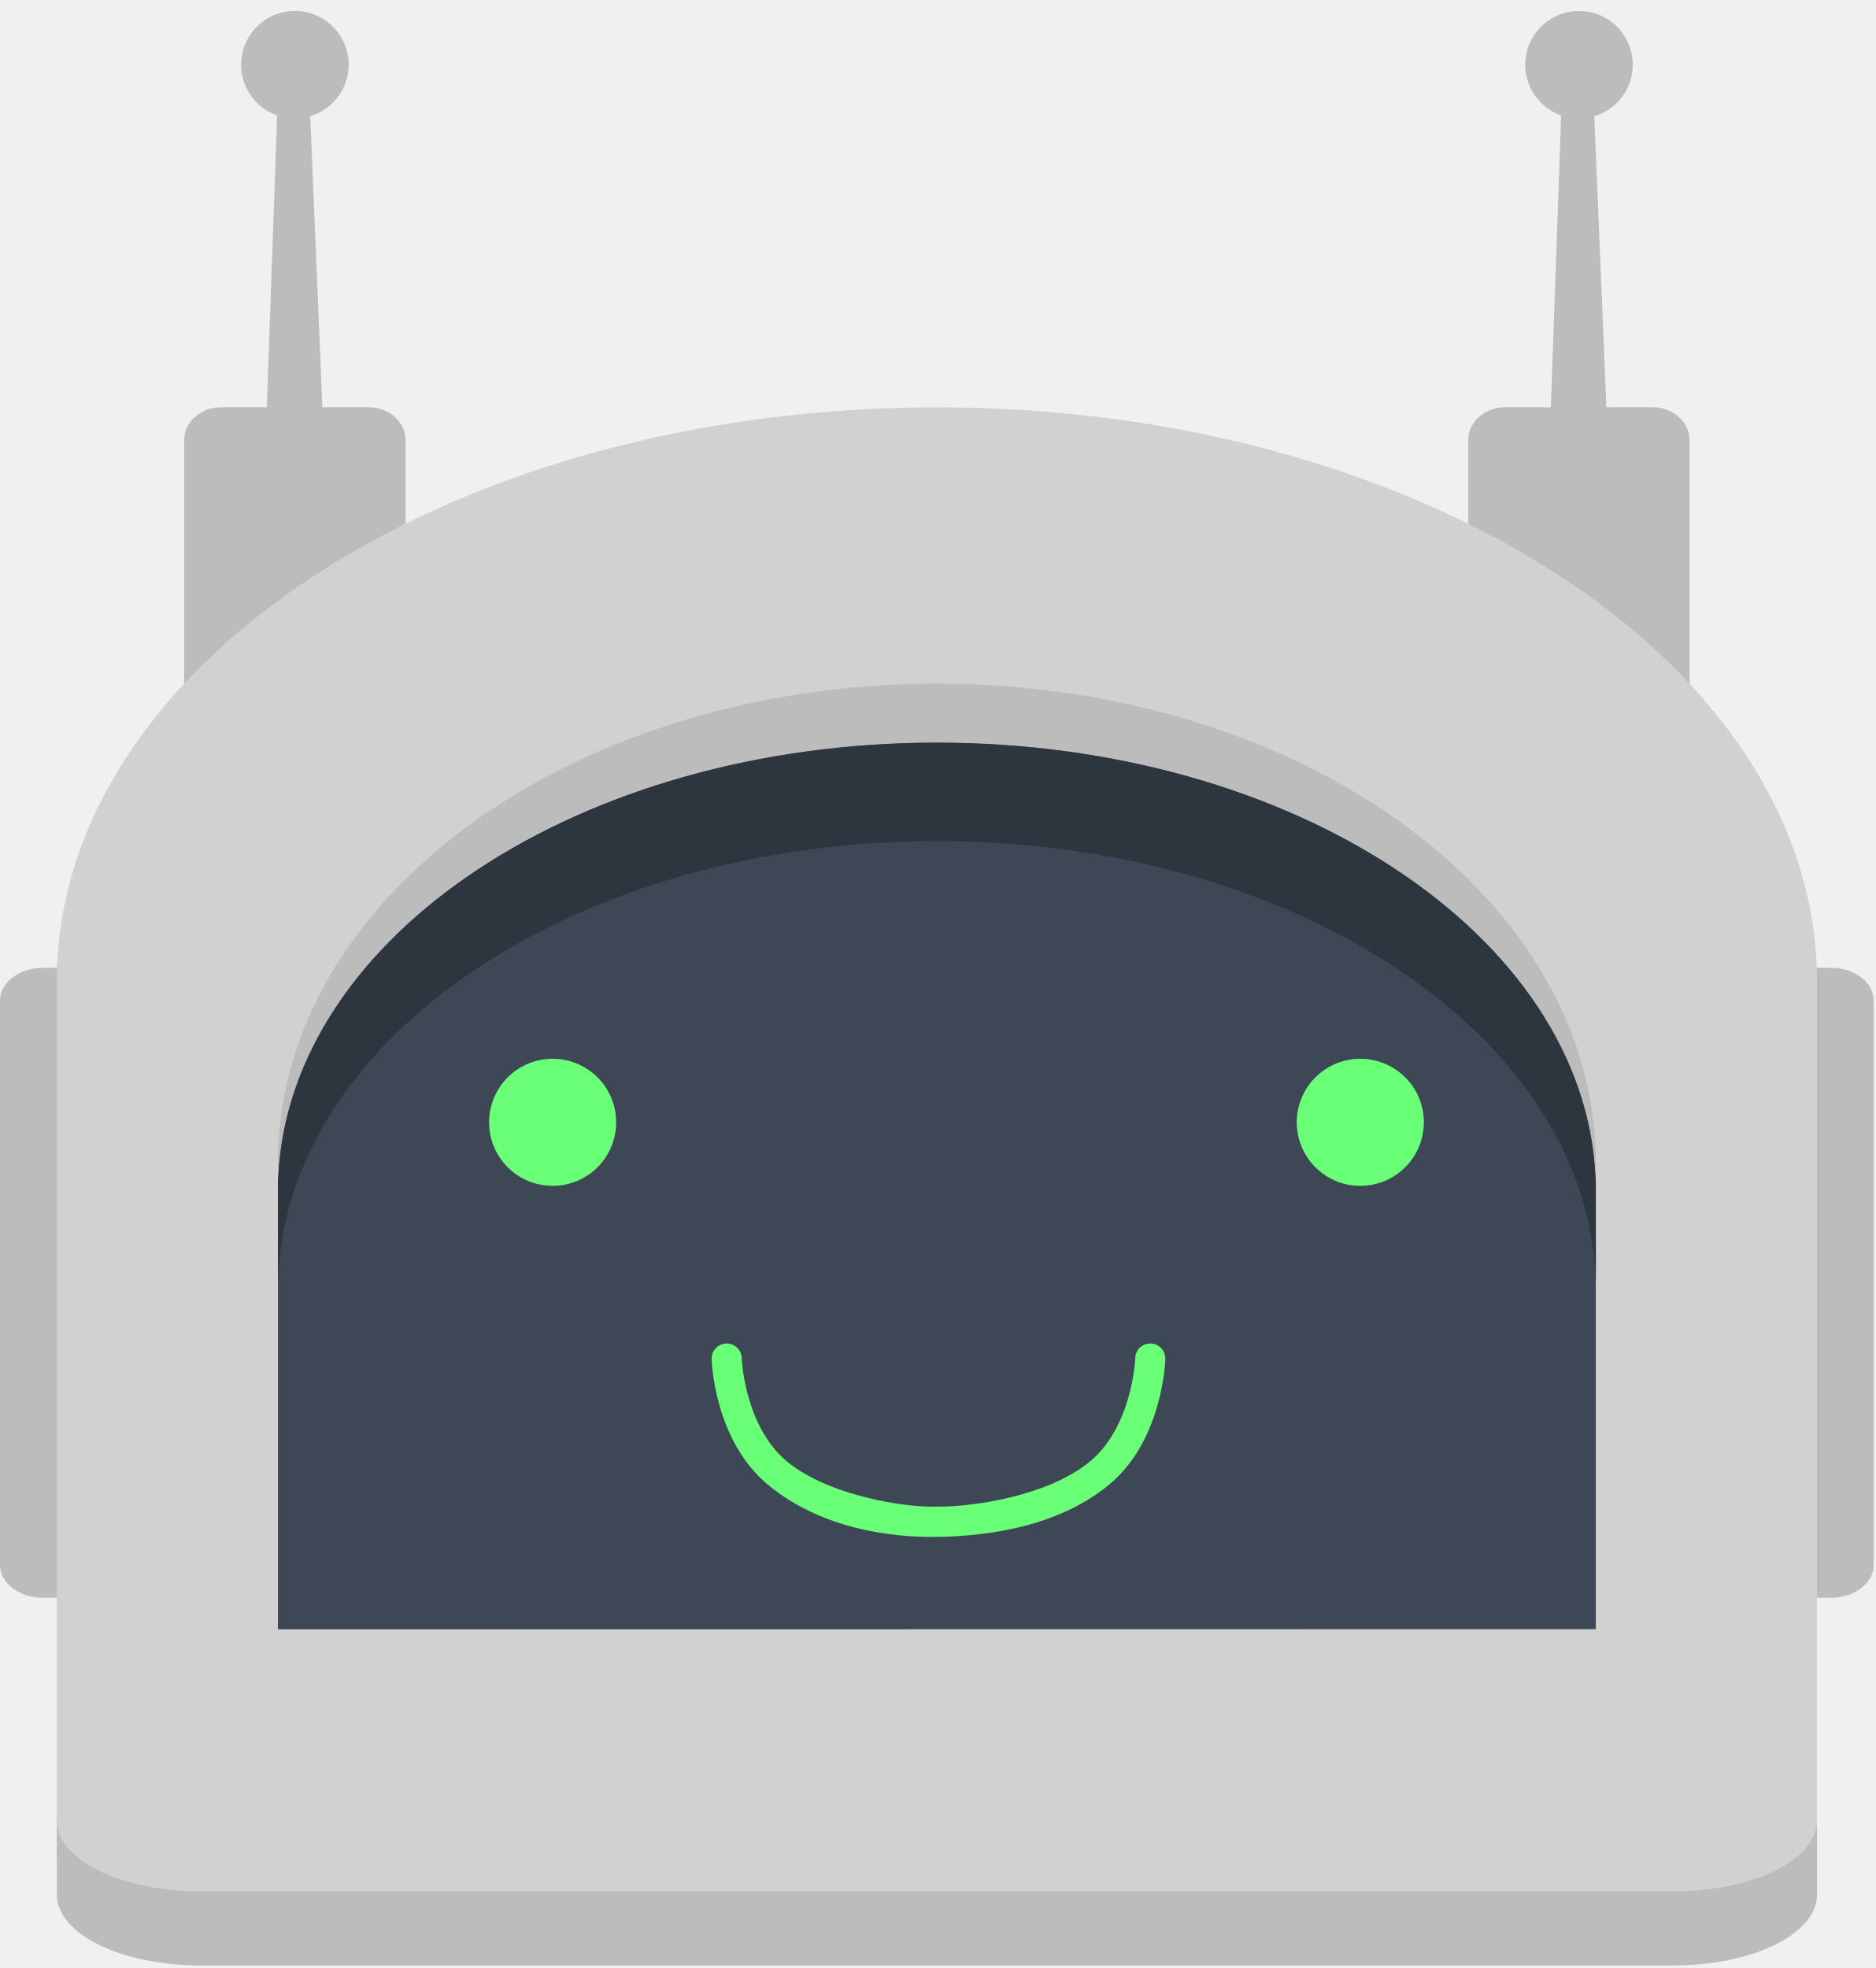
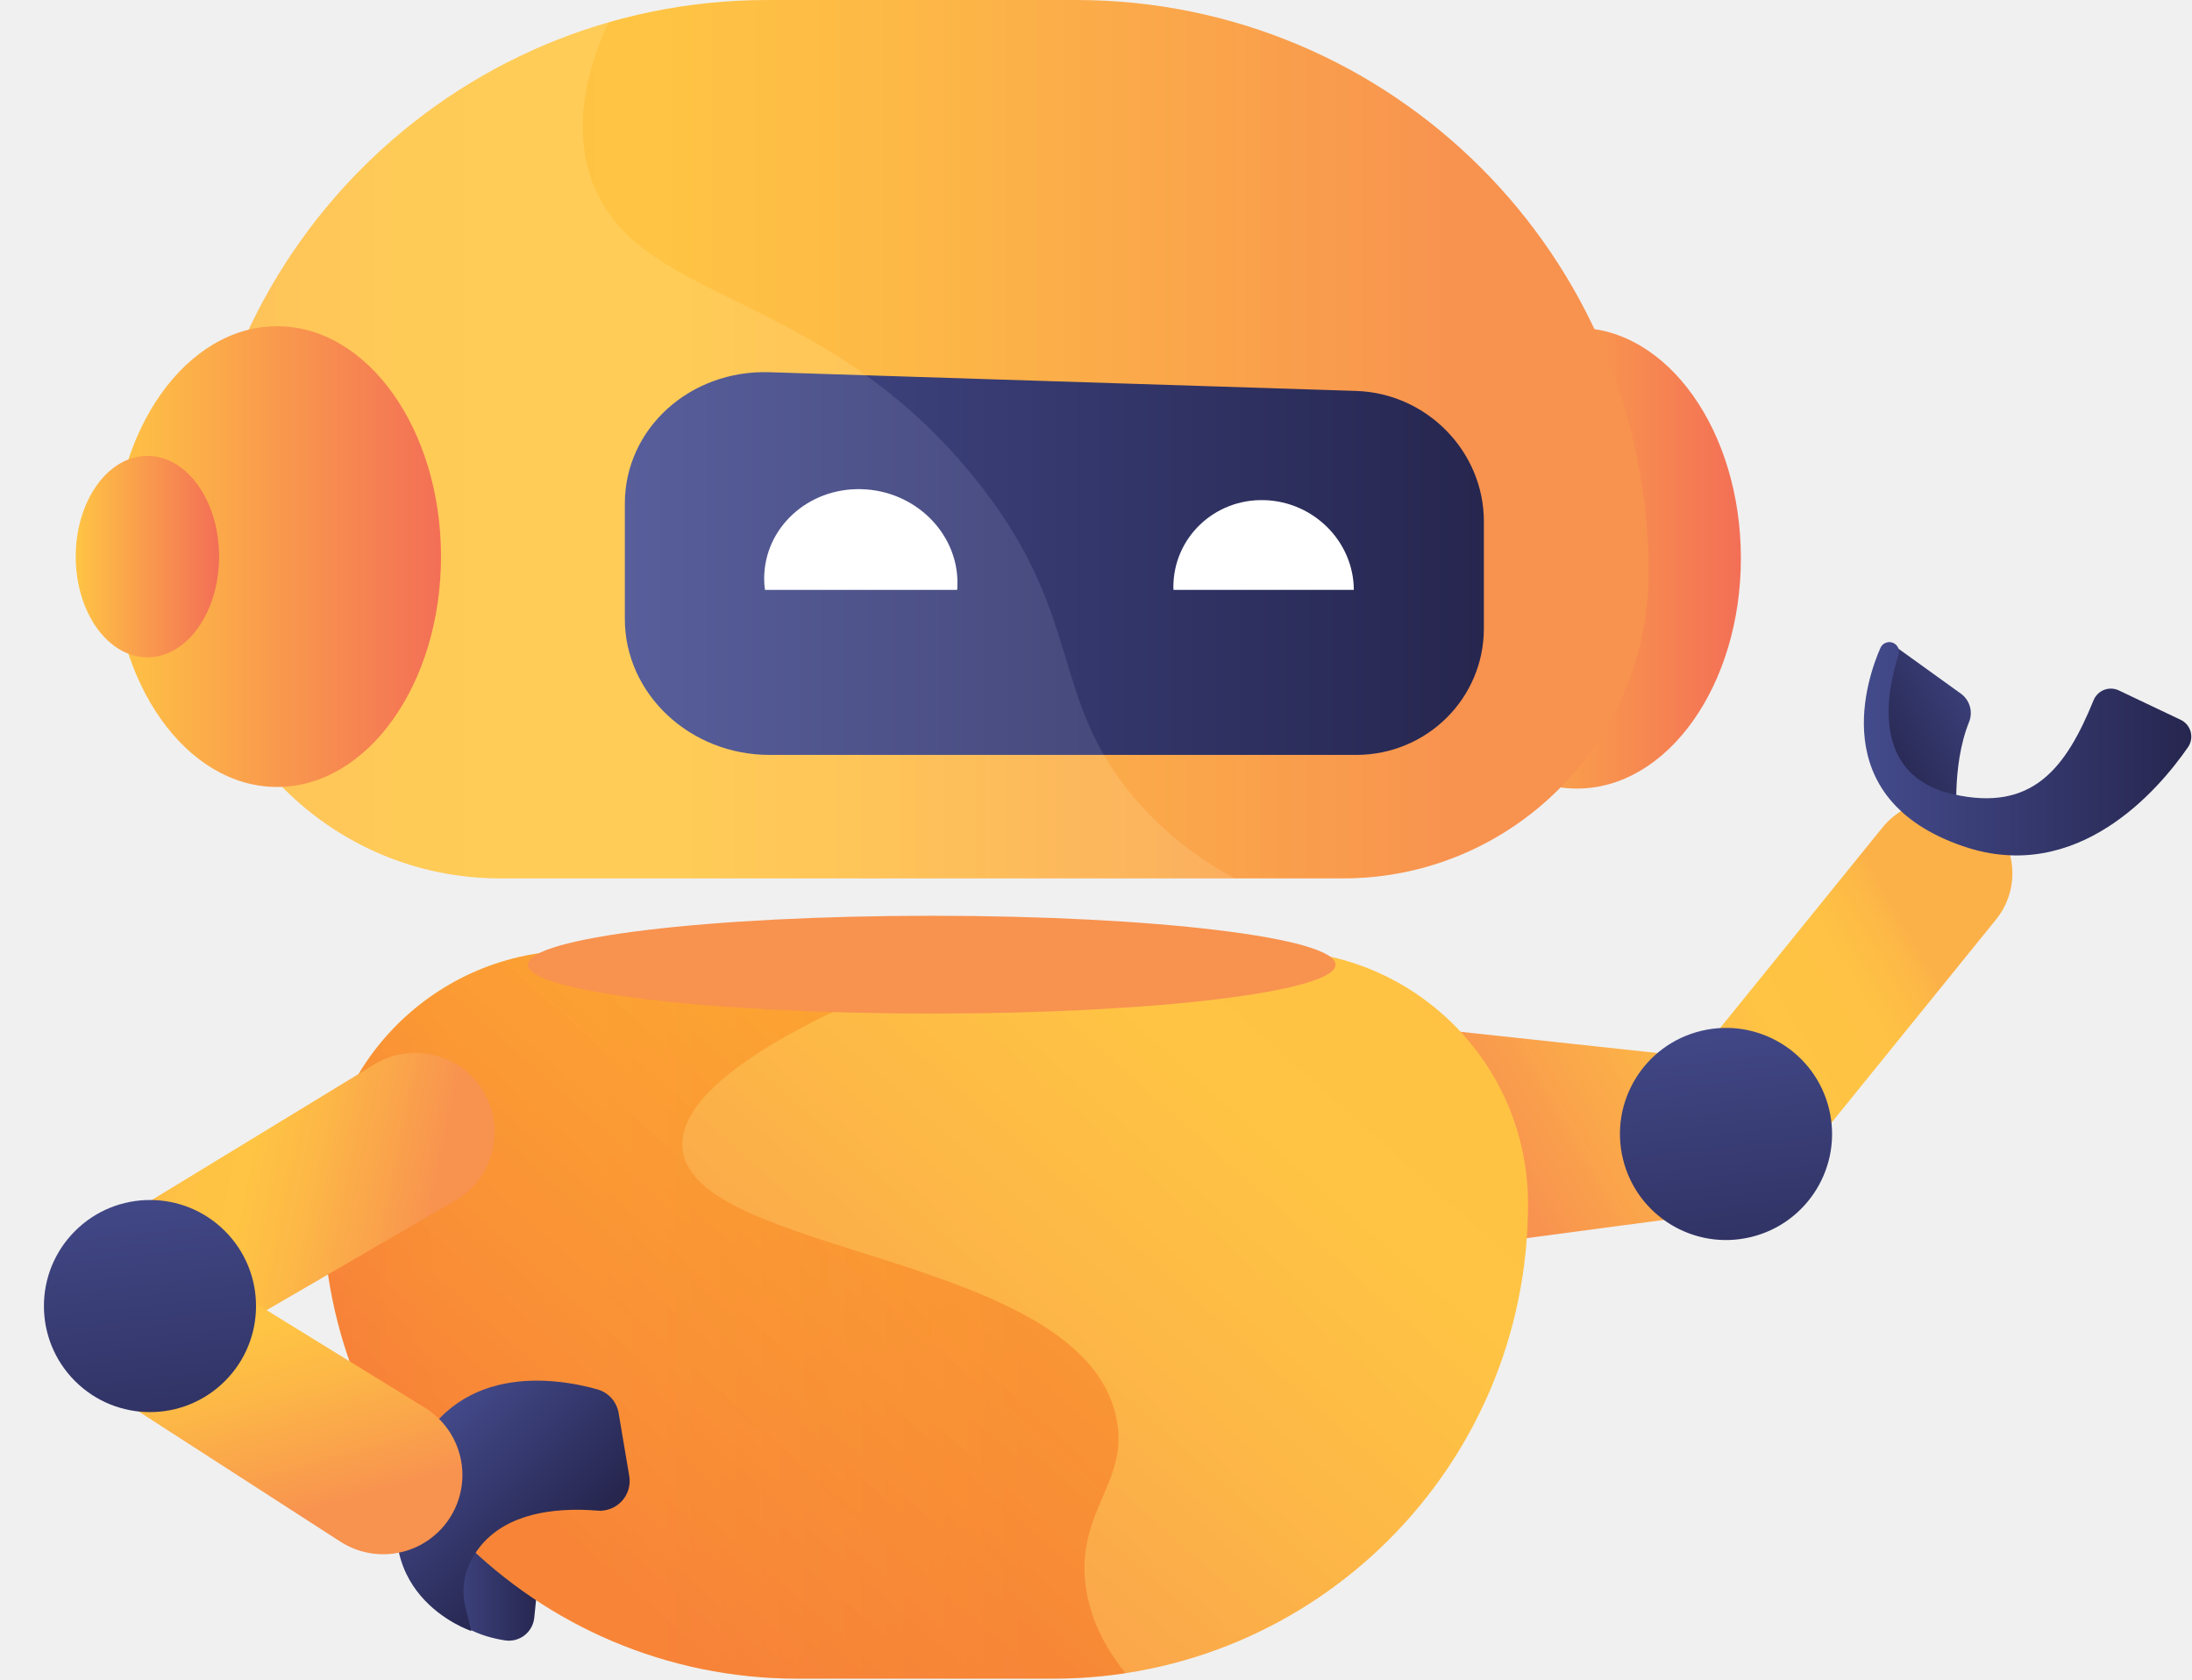
- <svg xmlns="http://www.w3.org/2000/svg" width="627" height="658" viewBox="0 0 627 658" fill="none">
-   <path d="M33.97 523.207C33.97 529.267 27.57 534.207 19.66 534.207H14.3C6.4 534.207 0 529.297 0 523.207V334.587C0 328.587 6.4 323.587 14.3 323.587H19.66C27.57 323.587 33.97 328.497 33.97 334.587V523.207Z" fill="#BCBCBC" />
-   <path d="M626.46 523.207C626.46 529.267 620.06 534.207 612.15 534.207H606.79C598.89 534.207 592.49 529.297 592.49 523.207V334.587C592.49 328.587 598.89 323.587 606.79 323.587H612.15C620.06 323.587 626.46 328.497 626.46 334.587V523.207Z" fill="#BCBCBC" />
-   <path d="M116.323 24.519C117.921 14.724 111.277 5.488 101.482 3.889C91.687 2.29 82.451 8.935 80.852 18.73C79.253 28.525 85.898 37.761 95.693 39.36C105.488 40.959 114.724 34.314 116.323 24.519Z" fill="#BCBCBC" />
-   <path d="M108.95 164.176H88.22L93.25 21.627H103L108.95 164.176Z" fill="#BCBCBC" />
-   <path d="M135.59 243.676C135.59 249.736 130.07 254.676 123.26 254.676H73.91C67.1 254.676 61.57 249.766 61.57 243.676V147.167C61.57 141.107 67.1 136.167 73.91 136.167H123.26C130.07 136.167 135.59 141.077 135.59 147.167V243.676Z" fill="#BCBCBC" />
-   <path d="M545.391 25.805C547.689 16.15 541.726 6.46 532.071 4.162C522.416 1.863 512.726 7.827 510.428 17.482C508.13 27.136 514.093 36.826 523.748 39.125C533.403 41.423 543.093 35.459 545.391 25.805Z" fill="#BCBCBC" />
-   <path d="M538.24 164.176H517.51L522.54 21.627H532.29L538.24 164.176Z" fill="#BCBCBC" />
-   <path d="M564.88 243.676C564.88 249.736 559.36 254.676 552.55 254.676H503.2C496.39 254.676 490.86 249.766 490.86 243.676V147.167C490.86 141.107 496.39 136.167 503.2 136.167H552.53C559.34 136.167 564.86 141.077 564.86 147.167L564.88 243.676Z" fill="#BCBCBC" />
-   <path d="M607.31 321.727C602.15 218.727 472.47 136.197 313.23 136.197C153.99 136.197 24.31 218.697 19.15 321.727C19.034 322.756 18.974 323.791 18.97 324.827V620.177C18.97 640.567 40.34 657.097 66.71 657.097H559.71C586.08 657.097 607.45 640.567 607.45 620.177V324.827C607.459 323.791 607.412 322.757 607.31 321.727Z" fill="#D1D1D1" />
-   <path d="M559.75 632.346H66.75C40.38 632.346 19.01 621.766 19.01 608.706V633.487C19.01 646.547 40.38 657.127 66.75 657.127H559.75C586.12 657.127 607.49 646.547 607.49 633.487V608.677C607.53 621.737 586.12 632.346 559.75 632.346Z" fill="#BCBCBC" />
-   <path d="M533.53 544.697V385.837C533.53 384.967 533.53 384.107 533.4 383.257C529.53 297.347 432.45 228.597 313.23 228.597C194.01 228.597 96.92 297.347 93.05 383.257C92.97 384.107 92.92 384.967 92.92 385.837V544.697H533.53Z" fill="#BCBCBC" />
-   <path d="M533.53 544.696V395.696C533.527 394.891 533.484 394.087 533.4 393.286C529.53 312.746 432.4 248.286 313.22 248.286C194.04 248.286 96.92 312.776 93.05 393.346C92.966 394.147 92.923 394.951 92.92 395.756V544.756L533.53 544.696Z" fill="#3D4756" />
-   <path d="M533.41 393.347C529.54 312.807 432.41 248.347 313.23 248.347C194.05 248.347 96.92 312.777 93.05 393.347C92.966 394.147 92.923 394.952 92.92 395.757V428.657C92.92 427.847 92.97 427.037 93.05 426.237C96.92 345.697 194.05 281.237 313.23 281.237C432.41 281.237 529.54 345.717 533.41 426.237C533.49 427.037 533.54 427.847 533.54 428.657V395.757C533.537 394.952 533.494 394.147 533.41 393.347Z" fill="#2D353F" />
-   <path d="M206.01 375.247C206.01 379.449 204.764 383.558 202.429 387.052C200.094 390.547 196.775 393.271 192.892 394.879C189.009 396.487 184.736 396.908 180.614 396.088C176.492 395.268 172.706 393.244 169.734 390.273C166.762 387.301 164.738 383.514 163.918 379.392C163.098 375.27 163.519 370.997 165.128 367.115C166.736 363.232 169.46 359.913 172.954 357.578C176.449 355.243 180.557 353.997 184.76 353.997C190.396 353.997 195.801 356.235 199.786 360.221C203.771 364.206 206.01 369.611 206.01 375.247V375.247Z" fill="#69FF77" />
-   <path d="M476.04 375.247C476.04 379.449 474.794 383.558 472.459 387.052C470.124 390.547 466.805 393.271 462.922 394.879C459.039 396.487 454.766 396.908 450.644 396.088C446.522 395.268 442.736 393.244 439.764 390.273C436.792 387.301 434.768 383.514 433.948 379.392C433.128 375.27 433.549 370.997 435.158 367.115C436.766 363.232 439.49 359.913 442.984 357.578C446.479 355.243 450.587 353.997 454.79 353.997C457.581 353.995 460.345 354.544 462.924 355.611C465.502 356.679 467.845 358.244 469.819 360.218C471.792 362.191 473.358 364.534 474.425 367.113C475.493 369.692 476.041 372.456 476.04 375.247Z" fill="#69FF77" />
-   <path d="M384.71 449.196C384.05 449.175 383.392 449.285 382.775 449.519C382.158 449.753 381.593 450.107 381.113 450.561C380.633 451.015 380.248 451.559 379.98 452.162C379.712 452.766 379.565 453.416 379.55 454.076C379.55 454.376 378.64 476.906 364.32 488.726C350.63 500.016 325.81 503.796 313.76 503.726C302.51 504.216 276.9 499.976 263.21 488.726C248.89 476.906 247.99 454.376 247.98 454.076C247.961 453.417 247.812 452.767 247.542 452.165C247.272 451.562 246.886 451.019 246.406 450.566C245.926 450.113 245.361 449.758 244.744 449.523C244.127 449.289 243.47 449.177 242.81 449.196C242.15 449.215 241.5 449.364 240.898 449.634C240.296 449.905 239.752 450.291 239.299 450.771C238.846 451.251 238.492 451.816 238.257 452.432C238.022 453.049 237.911 453.707 237.93 454.366C237.93 455.476 238.93 481.696 256.82 496.486C275.11 511.576 298.7 513.866 311.37 513.866C326.5 513.866 352.42 511.576 370.71 496.486C388.63 481.696 389.57 455.486 389.6 454.366C389.623 453.705 389.514 453.045 389.279 452.426C389.045 451.807 388.69 451.24 388.235 450.76C387.78 450.279 387.235 449.893 386.629 449.624C386.024 449.356 385.372 449.211 384.71 449.196V449.196Z" fill="#69FF77" />
+ <svg xmlns="http://www.w3.org/2000/svg" width="1865" height="1429" viewBox="0 0 1865 1429" fill="none">
+   <path d="M415.321 1281.15C415.321 1281.15 354.321 1316.71 372.561 1358.58C383.491 1383.77 410.161 1392.58 429.691 1395.64C432.605 1396.08 435.578 1395.92 438.43 1395.18C441.281 1394.43 443.951 1393.12 446.277 1391.31C448.603 1389.5 450.538 1387.24 451.962 1384.66C453.386 1382.08 454.27 1379.23 454.561 1376.3L458.081 1341.67L415.321 1281.15Z" fill="url(#paint0_linear_74_1031)" />
+   <path d="M1147 930.09C1143.32 964.23 1168.09 1062.62 1202.23 1066.29L1483.52 1028.84L1496.86 905.22L1215.51 874.92C1207.39 874.04 1199.17 874.77 1191.33 877.067C1183.5 879.364 1176.19 883.183 1169.82 888.307C1163.46 893.431 1158.17 899.758 1154.25 906.927C1150.34 914.097 1147.87 921.968 1147 930.09V930.09Z" fill="url(#paint1_linear_74_1031)" />
+   <path d="M1689.14 694.78C1676.32 684.403 1659.91 679.543 1643.51 681.269C1627.1 682.994 1612.06 691.163 1601.68 703.98L1423.61 923.91L1520.27 1002.16L1698.34 782.23C1708.72 769.413 1713.58 753 1711.85 736.6C1710.13 720.2 1701.96 705.157 1689.14 694.78Z" fill="url(#paint2_linear_74_1031)" />
+   <path d="M1489.56 1052.52C1538.02 1040.91 1567.89 992.205 1556.27 943.745C1544.66 895.286 1495.96 865.418 1447.5 877.034C1399.04 888.65 1369.17 937.352 1380.78 985.812C1392.4 1034.27 1441.1 1064.14 1489.56 1052.52Z" fill="url(#paint3_linear_74_1031)" />
+   <path d="M1341.7 670.91C1418.73 670.91 1481.17 583.162 1481.17 474.92C1481.17 366.678 1418.73 278.93 1341.7 278.93C1264.67 278.93 1202.23 366.678 1202.23 474.92C1202.23 583.162 1264.67 670.91 1341.7 670.91Z" fill="url(#paint4_linear_74_1031)" />
+   <path d="M915.441 0H652.951C383.801 0 165.611 218.19 165.611 487.34C165.611 630.96 282.041 747.34 425.611 747.34H1142.69C1286.31 747.34 1402.69 630.91 1402.69 487.34C1402.78 218.19 1184.6 0 915.441 0Z" fill="url(#paint5_linear_74_1031)" />
+   <path d="M896.151 1428.2H678.581C455.501 1428.2 274.651 1247.35 274.651 1024.27C274.651 905.27 371.151 808.72 490.191 808.72H1084.54C1203.54 808.72 1300.08 905.23 1300.08 1024.27C1300.08 1247.35 1119.23 1428.2 896.151 1428.2Z" fill="url(#paint6_linear_74_1031)" />
+   <path d="M1153.71 642.28H654.711C587.091 642.28 531.611 590.45 531.611 526.51V428.51C531.611 364.57 587.091 314.51 654.711 316.67L1153.71 332.59C1214.1 334.51 1262.5 384.22 1262.5 443.59V534.7C1262.5 594.11 1214.1 642.28 1153.71 642.28Z" fill="url(#paint7_linear_74_1031)" />
+   <path d="M814.621 495.78C814.621 498.02 814.511 501.86 814.311 501.86H650.861C650.41 498.743 650.179 495.599 650.171 492.45C650.171 449.08 687.451 414.92 733.061 416.19C778.261 417.47 814.621 453.1 814.621 495.78Z" fill="white" />
+   <path d="M1151.86 501.839H998.391C998.391 501.839 998.321 500.479 998.321 499.509C998.321 457.589 1033.09 424.319 1075.67 425.509C1117.8 426.709 1151.68 460.839 1151.86 501.839Z" fill="white" />
+   <g style="mix-blend-mode:soft-light" opacity="0.3">
+     <path d="M965.272 679.04C891.062 591.85 924.042 522.12 827.022 403.96C693.542 241.39 537.862 259.78 502.152 149.52C492.262 118.96 491.152 77.03 517.642 19.06C314.332 77.7 165.642 265.15 165.642 487.34C165.642 630.96 282.062 747.34 425.642 747.34H1050.56C1013.15 726.99 985.802 703.15 965.272 679.04Z" fill="white" />
+   </g>
+   <path d="M235.741 669.54C312.769 669.54 375.211 581.792 375.211 473.55C375.211 365.308 312.769 277.56 235.741 277.56C158.714 277.56 96.272 365.308 96.272 473.55C96.272 581.792 158.714 669.54 235.741 669.54Z" fill="url(#paint8_linear_74_1031)" />
+   <path d="M125.422 559.25C159.105 559.25 186.412 520.881 186.412 473.55C186.412 426.219 159.105 387.85 125.422 387.85C91.738 387.85 64.432 426.219 64.432 473.55C64.432 520.881 91.738 559.25 125.422 559.25Z" fill="url(#paint9_linear_74_1031)" />
+   <path style="mix-blend-mode:multiply" opacity="0.4" d="M949.731 1205.84C919.881 1065.65 589.731 1069.04 580.731 977.41C573.861 906.76 763.371 836.84 787.191 828.04C807.571 820.53 827.791 814.17 847.811 808.72H490.191C371.191 808.72 274.651 905.23 274.651 1024.27C274.651 1247.35 455.491 1428.2 678.581 1428.2H896.151C916.733 1428.21 937.285 1426.65 957.631 1423.55C938.701 1400.08 926.361 1374.41 923.371 1346.4C916.751 1284.3 961.291 1260.15 949.731 1205.84Z" fill="url(#paint10_linear_74_1031)" />
+   <path d="M792.721 862.33C982.492 862.33 1136.33 843.705 1136.33 820.73C1136.33 797.755 982.492 779.13 792.721 779.13C602.951 779.13 449.111 797.755 449.111 820.73C449.111 843.705 602.951 862.33 792.721 862.33Z" fill="url(#paint11_linear_74_1031)" />
+   <path d="M106.242 1034.91L319.002 905.26C326.604 900.735 335.023 897.751 343.778 896.479C352.534 895.208 361.454 895.673 370.029 897.849C378.605 900.024 386.668 903.868 393.758 909.16C400.848 914.451 406.826 921.088 411.352 928.69C415.877 936.292 418.861 944.711 420.132 953.467C421.404 962.222 420.939 971.142 418.763 979.718C416.587 988.293 412.744 996.356 407.452 1003.45C402.16 1010.54 395.524 1016.51 387.922 1021.04L172.092 1146.5L106.242 1034.91Z" fill="url(#paint12_linear_74_1031)" />
+   <path d="M526.332 1202.14L535.392 1255.86C536.024 1259.67 535.777 1263.57 534.669 1267.27C533.56 1270.97 531.62 1274.37 528.997 1277.2C526.374 1280.03 523.137 1282.23 519.534 1283.62C515.931 1285.01 512.058 1285.56 508.212 1285.22C473.212 1282.35 420.302 1286.14 399.522 1330.22C394.119 1341.85 392.88 1354.99 396.012 1367.43L401.012 1387.68C401.012 1387.68 303.472 1355.55 349.572 1245.05C385.772 1158.28 472.572 1172.05 508.172 1182.05C512.792 1183.33 516.953 1185.9 520.169 1189.46C523.384 1193.02 525.522 1197.41 526.332 1202.14V1202.14Z" fill="url(#paint13_linear_74_1031)" />
+   <path d="M149.862 1067.25L361.982 1197.96C369.467 1202.68 375.95 1208.83 381.059 1216.05C386.169 1223.27 389.806 1231.44 391.762 1240.06C393.718 1248.69 393.955 1257.63 392.46 1266.35C390.964 1275.07 387.766 1283.41 383.047 1290.9C378.328 1298.38 372.181 1304.86 364.956 1309.97C357.732 1315.08 349.572 1318.72 340.942 1320.67C332.312 1322.63 323.382 1322.87 314.66 1321.37C305.939 1319.88 297.597 1316.68 290.112 1311.96L80.322 1176.59L149.862 1067.25Z" fill="url(#paint14_linear_74_1031)" />
+   <path d="M191.407 1174.98C226.644 1139.74 226.644 1082.61 191.407 1047.38C156.17 1012.14 99.039 1012.14 63.802 1047.38C28.565 1082.61 28.565 1139.74 63.802 1174.98C99.039 1210.22 156.17 1210.22 191.407 1174.98Z" fill="url(#paint15_linear_74_1031)" />
+   <path d="M1668.36 590.15L1607.47 546.33C1607.47 546.33 1586.89 609.33 1593.71 626.33C1600.53 643.33 1665.29 701.33 1665.29 701.33C1665.29 701.33 1659.95 652.4 1675.29 614.33C1677.01 610.106 1677.26 605.426 1676.01 601.042C1674.75 596.657 1672.06 592.822 1668.36 590.15V590.15Z" fill="url(#paint16_linear_74_1031)" />
+   <path d="M1607.47 546.33C1608.77 546.325 1610.06 546.629 1611.22 547.216C1612.38 547.803 1613.38 548.657 1614.15 549.709C1614.92 550.76 1615.43 551.978 1615.63 553.262C1615.84 554.547 1615.73 555.863 1615.33 557.1C1606.18 585.1 1589.46 659.41 1661.88 675.75C1729.37 690.98 1757.72 653.52 1781.29 595.69C1782.11 593.699 1783.32 591.894 1784.86 590.388C1786.4 588.882 1788.23 587.705 1790.23 586.93C1792.24 586.155 1794.39 585.798 1796.54 585.88C1798.69 585.963 1800.8 586.483 1802.74 587.41L1855.36 612.41C1857.43 613.391 1859.26 614.808 1860.73 616.564C1862.19 618.321 1863.26 620.375 1863.86 622.584C1864.45 624.793 1864.56 627.106 1864.18 629.361C1863.79 631.617 1862.93 633.763 1861.63 635.65C1836.97 671.38 1767.74 753.29 1670.4 720.02C1551.52 679.39 1589.4 575.02 1599.93 551.2C1600.58 549.743 1601.64 548.507 1602.98 547.642C1604.32 546.777 1605.88 546.321 1607.47 546.33V546.33Z" fill="url(#paint17_linear_74_1031)" />
+   <defs>
+     <linearGradient id="paint0_linear_74_1031" x1="369.171" y1="1338.52" x2="458.081" y2="1338.52" gradientUnits="userSpaceOnUse">
+       <stop stop-color="#444B8C" />
+       <stop offset="1" stop-color="#26264F" />
+     </linearGradient>
+     <linearGradient id="paint1_linear_74_1031" x1="1630.08" y1="782.05" x2="1221.01" y2="1019.51" gradientUnits="userSpaceOnUse">
+       <stop stop-color="#FCB148" />
+       <stop offset="0.05" stop-color="#FDBA46" />
+       <stop offset="0.14" stop-color="#FFC244" />
+       <stop offset="0.32" stop-color="#FFC444" />
+       <stop offset="0.48" stop-color="#FDB946" />
+       <stop offset="0.78" stop-color="#F99C4D" />
+       <stop offset="0.87" stop-color="#F8924F" />
+       <stop offset="1" stop-color="#F8924F" />
+     </linearGradient>
+     <linearGradient id="paint2_linear_74_1031" x1="1633.46" y1="808.63" x2="1248.12" y2="1032.31" gradientUnits="userSpaceOnUse">
+       <stop stop-color="#FCB148" />
+       <stop offset="0.05" stop-color="#FDBA46" />
+       <stop offset="0.14" stop-color="#FFC244" />
+       <stop offset="0.32" stop-color="#FFC444" />
+       <stop offset="0.48" stop-color="#FDB946" />
+       <stop offset="0.78" stop-color="#F99C4D" />
+       <stop offset="0.87" stop-color="#F8924F" />
+       <stop offset="1" stop-color="#F8924F" />
+     </linearGradient>
+     <linearGradient id="paint3_linear_74_1031" x1="1455.74" y1="846.504" x2="1490.48" y2="1169.29" gradientUnits="userSpaceOnUse">
+       <stop stop-color="#444B8C" />
+       <stop offset="1" stop-color="#26264F" />
+     </linearGradient>
+     <linearGradient id="paint4_linear_74_1031" x1="1202.23" y1="474.92" x2="1481.16" y2="474.92" gradientUnits="userSpaceOnUse">
+       <stop stop-color="#FFC444" />
+       <stop offset="1" stop-color="#F36F56" />
+     </linearGradient>
+     <linearGradient id="paint5_linear_74_1031" x1="165.611" y1="373.7" x2="1402.78" y2="373.7" gradientUnits="userSpaceOnUse">
+       <stop stop-color="#FCB148" />
+       <stop offset="0.05" stop-color="#FDBA46" />
+       <stop offset="0.14" stop-color="#FFC244" />
+       <stop offset="0.32" stop-color="#FFC444" />
+       <stop offset="0.48" stop-color="#FDB946" />
+       <stop offset="0.78" stop-color="#F99C4D" />
+       <stop offset="0.87" stop-color="#F8924F" />
+       <stop offset="1" stop-color="#F8924F" />
+     </linearGradient>
+     <linearGradient id="paint6_linear_74_1031" x1="1224.88" y1="568.68" x2="416.621" y2="1476.57" gradientUnits="userSpaceOnUse">
+       <stop stop-color="#FCB148" />
+       <stop offset="0.05" stop-color="#FDBA46" />
+       <stop offset="0.14" stop-color="#FFC244" />
+       <stop offset="0.32" stop-color="#FFC444" />
+       <stop offset="0.48" stop-color="#FDB946" />
+       <stop offset="0.78" stop-color="#F99C4D" />
+       <stop offset="0.87" stop-color="#F8924F" />
+       <stop offset="1" stop-color="#F8924F" />
+     </linearGradient>
+     <linearGradient id="paint7_linear_74_1031" x1="531.651" y1="479.42" x2="1262.5" y2="479.42" gradientUnits="userSpaceOnUse">
+       <stop stop-color="#444B8C" />
+       <stop offset="1" stop-color="#26264F" />
+     </linearGradient>
+     <linearGradient id="paint8_linear_74_1031" x1="96.281" y1="473.55" x2="375.211" y2="473.55" gradientUnits="userSpaceOnUse">
+       <stop stop-color="#FFC444" />
+       <stop offset="1" stop-color="#F36F56" />
+     </linearGradient>
+     <linearGradient id="paint9_linear_74_1031" x1="64.432" y1="473.55" x2="186.402" y2="473.55" gradientUnits="userSpaceOnUse">
+       <stop stop-color="#FFC444" />
+       <stop offset="1" stop-color="#F36F56" />
+     </linearGradient>
+     <linearGradient id="paint10_linear_74_1031" x1="274.651" y1="1118.46" x2="957.631" y2="1118.46" gradientUnits="userSpaceOnUse">
+       <stop stop-color="#FCB148" />
+       <stop offset="0.05" stop-color="#FDBA46" />
+       <stop offset="0.14" stop-color="#FFC244" />
+       <stop offset="0.32" stop-color="#FFC444" />
+       <stop offset="0.48" stop-color="#FDB946" />
+       <stop offset="0.78" stop-color="#F99C4D" />
+       <stop offset="0.87" stop-color="#F8924F" />
+       <stop offset="1" stop-color="#F8924F" />
+     </linearGradient>
+     <linearGradient id="paint11_linear_74_1031" x1="638.971" y1="2010.31" x2="737.771" y2="1245.86" gradientUnits="userSpaceOnUse">
+       <stop stop-color="#FCB148" />
+       <stop offset="0.05" stop-color="#FDBA46" />
+       <stop offset="0.14" stop-color="#FFC244" />
+       <stop offset="0.32" stop-color="#FFC444" />
+       <stop offset="0.4" stop-color="#FEC045" />
+       <stop offset="0.71" stop-color="#FAA34B" />
+       <stop offset="0.87" stop-color="#F8924F" />
+       <stop offset="1" stop-color="#F8924F" />
+     </linearGradient>
+     <linearGradient id="paint12_linear_74_1031" x1="115.314" y1="990.029" x2="405.056" y2="1049.24" gradientUnits="userSpaceOnUse">
+       <stop stop-color="#FCB148" />
+       <stop offset="0.05" stop-color="#FDBA46" />
+       <stop offset="0.14" stop-color="#FFC244" />
+       <stop offset="0.32" stop-color="#FFC444" />
+       <stop offset="0.48" stop-color="#FDB946" />
+       <stop offset="0.78" stop-color="#F99C4D" />
+       <stop offset="0.87" stop-color="#F8924F" />
+       <stop offset="1" stop-color="#F8924F" />
+     </linearGradient>
+     <linearGradient id="paint13_linear_74_1031" x1="377.865" y1="1193.45" x2="491.224" y2="1305.21" gradientUnits="userSpaceOnUse">
+       <stop stop-color="#444B8C" />
+       <stop offset="1" stop-color="#26264F" />
+     </linearGradient>
+     <linearGradient id="paint14_linear_74_1031" x1="207.591" y1="1036.87" x2="287.449" y2="1320.81" gradientUnits="userSpaceOnUse">
+       <stop stop-color="#FCB148" />
+       <stop offset="0.05" stop-color="#FDBA46" />
+       <stop offset="0.14" stop-color="#FFC244" />
+       <stop offset="0.32" stop-color="#FFC444" />
+       <stop offset="0.48" stop-color="#FDB946" />
+       <stop offset="0.78" stop-color="#F99C4D" />
+       <stop offset="0.87" stop-color="#F8924F" />
+       <stop offset="1" stop-color="#F8924F" />
+     </linearGradient>
+     <linearGradient id="paint15_linear_74_1031" x1="114.842" y1="992.821" x2="149.58" y2="1315.61" gradientUnits="userSpaceOnUse">
+       <stop stop-color="#444B8C" />
+       <stop offset="1" stop-color="#26264F" />
+     </linearGradient>
+     <linearGradient id="paint16_linear_74_1031" x1="1721.69" y1="574.14" x2="1594.93" y2="647.95" gradientUnits="userSpaceOnUse">
+       <stop stop-color="#444B8C" />
+       <stop offset="1" stop-color="#26264F" />
+     </linearGradient>
+     <linearGradient id="paint17_linear_74_1031" x1="1585.82" y1="637.09" x2="1864.41" y2="637.09" gradientUnits="userSpaceOnUse">
+       <stop stop-color="#444B8C" />
+       <stop offset="1" stop-color="#26264F" />
+     </linearGradient>
+   </defs>
</svg>
